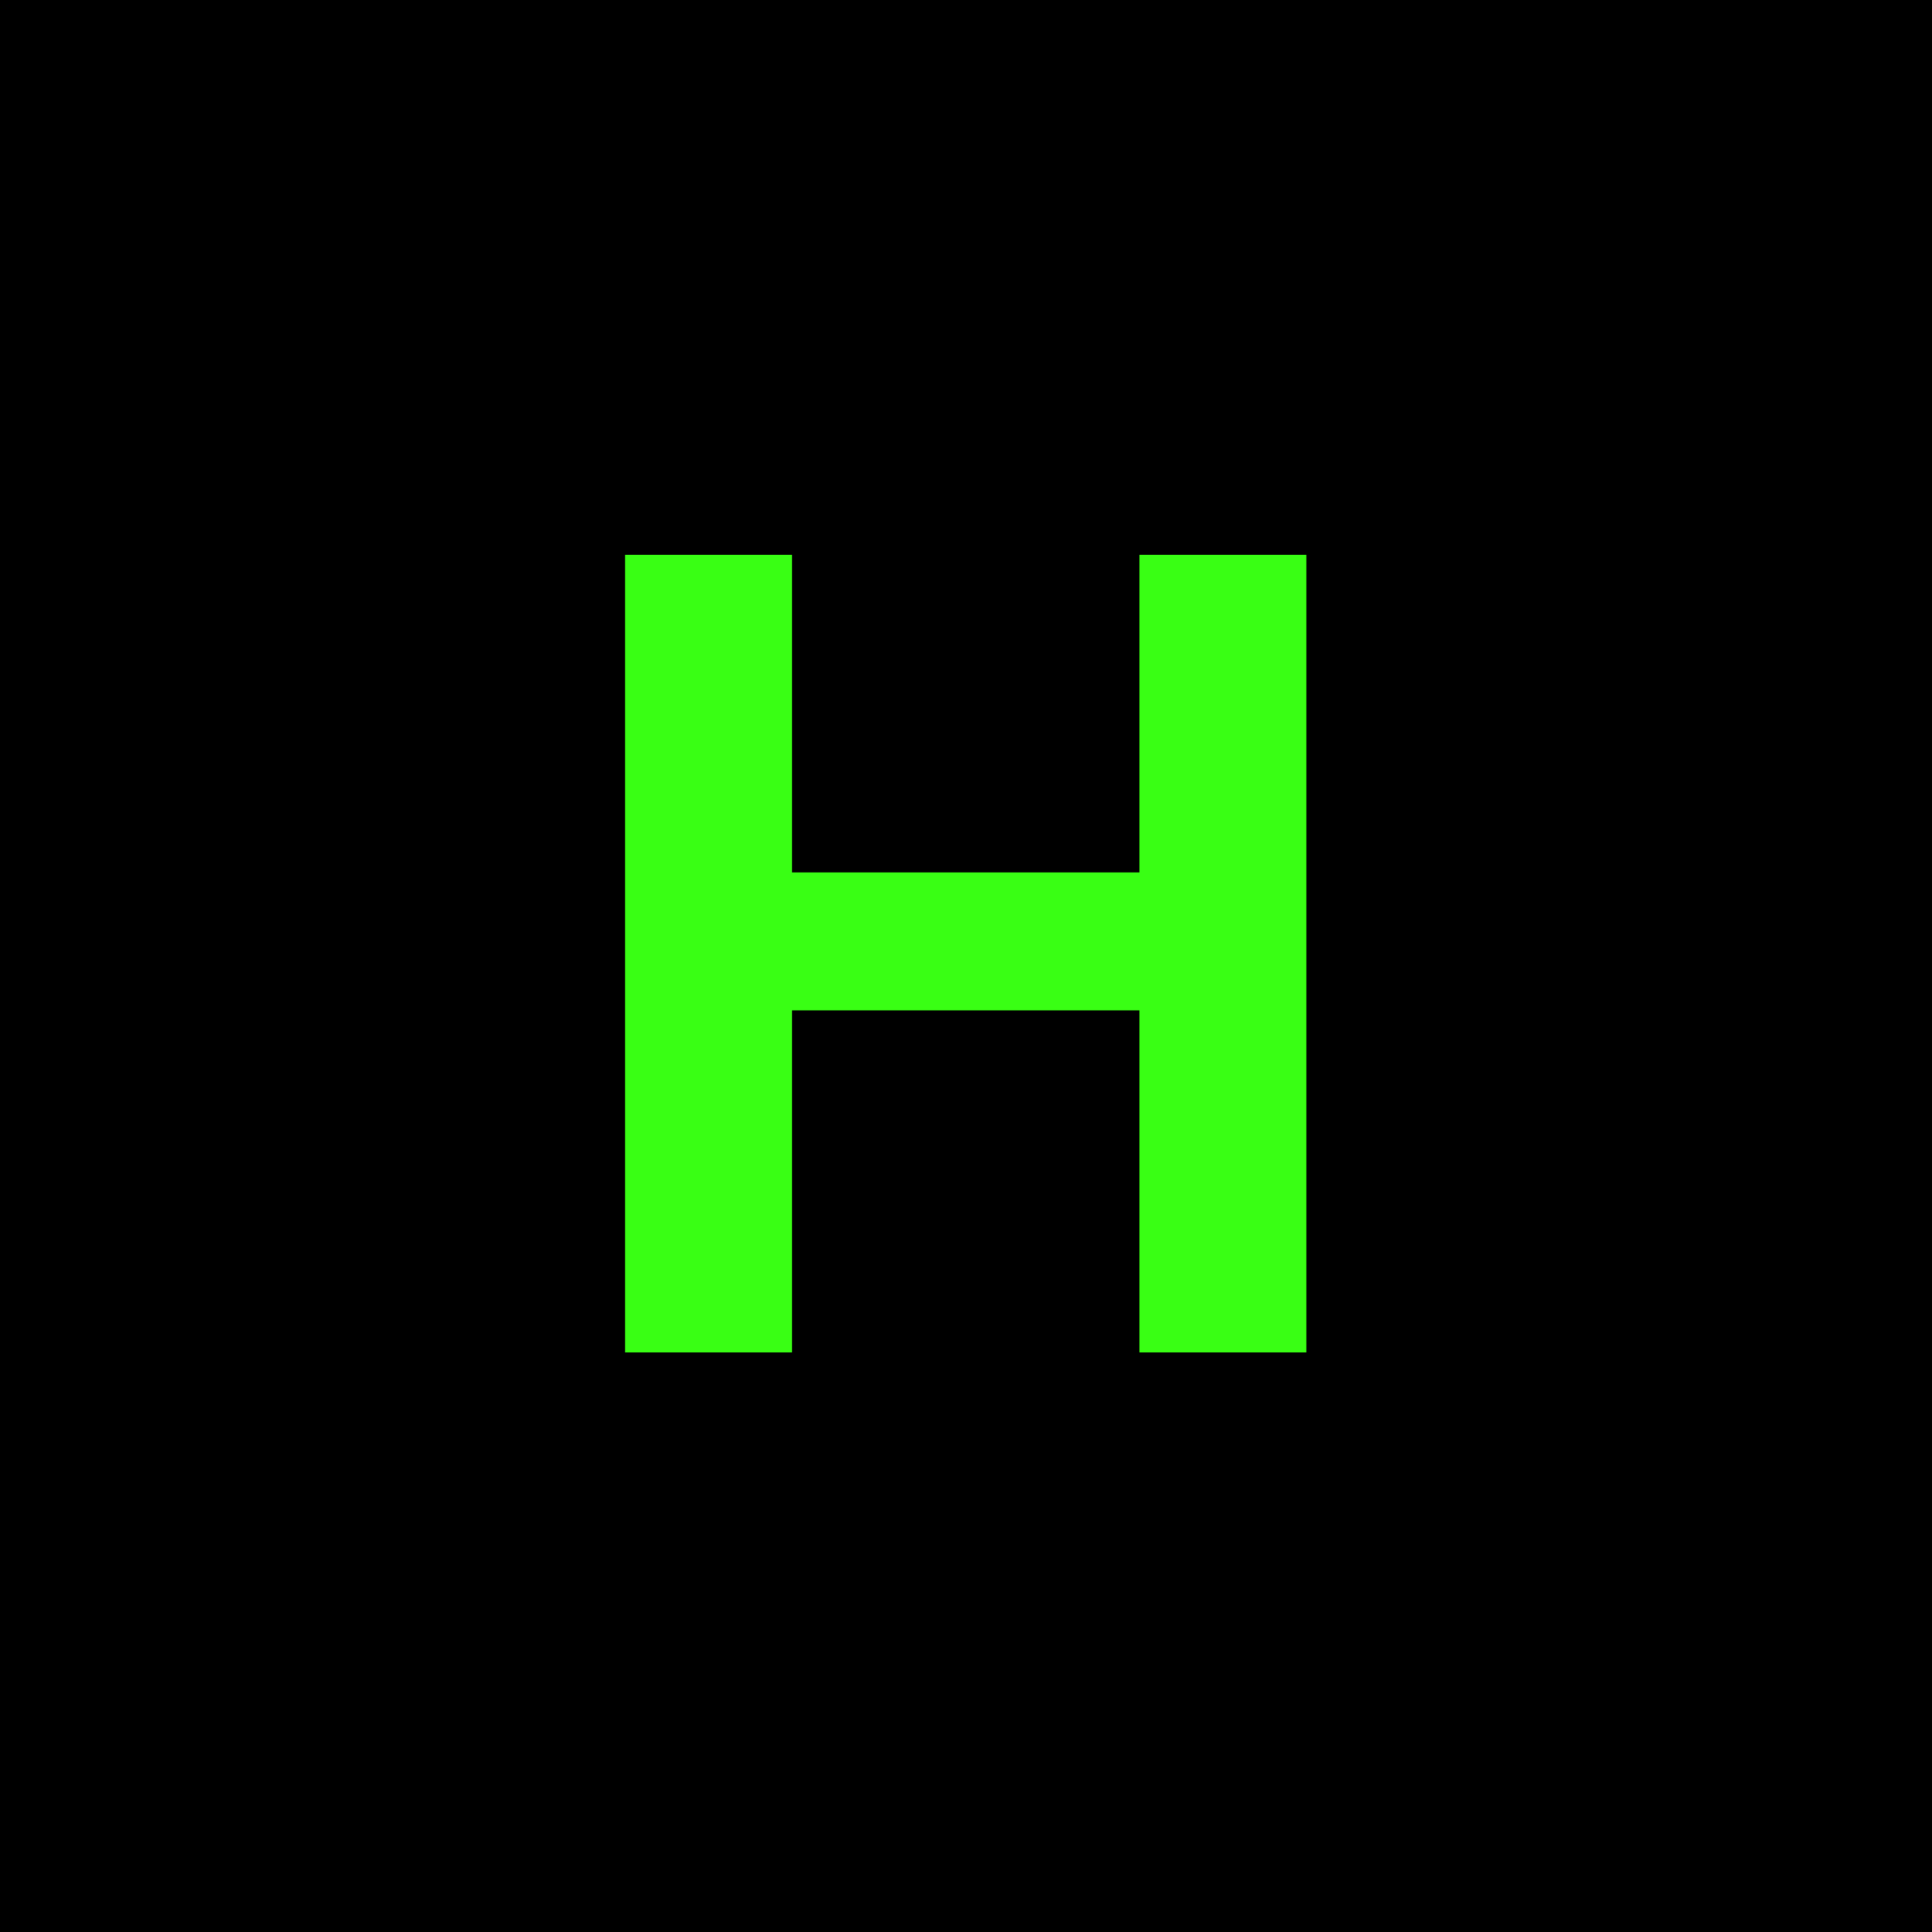
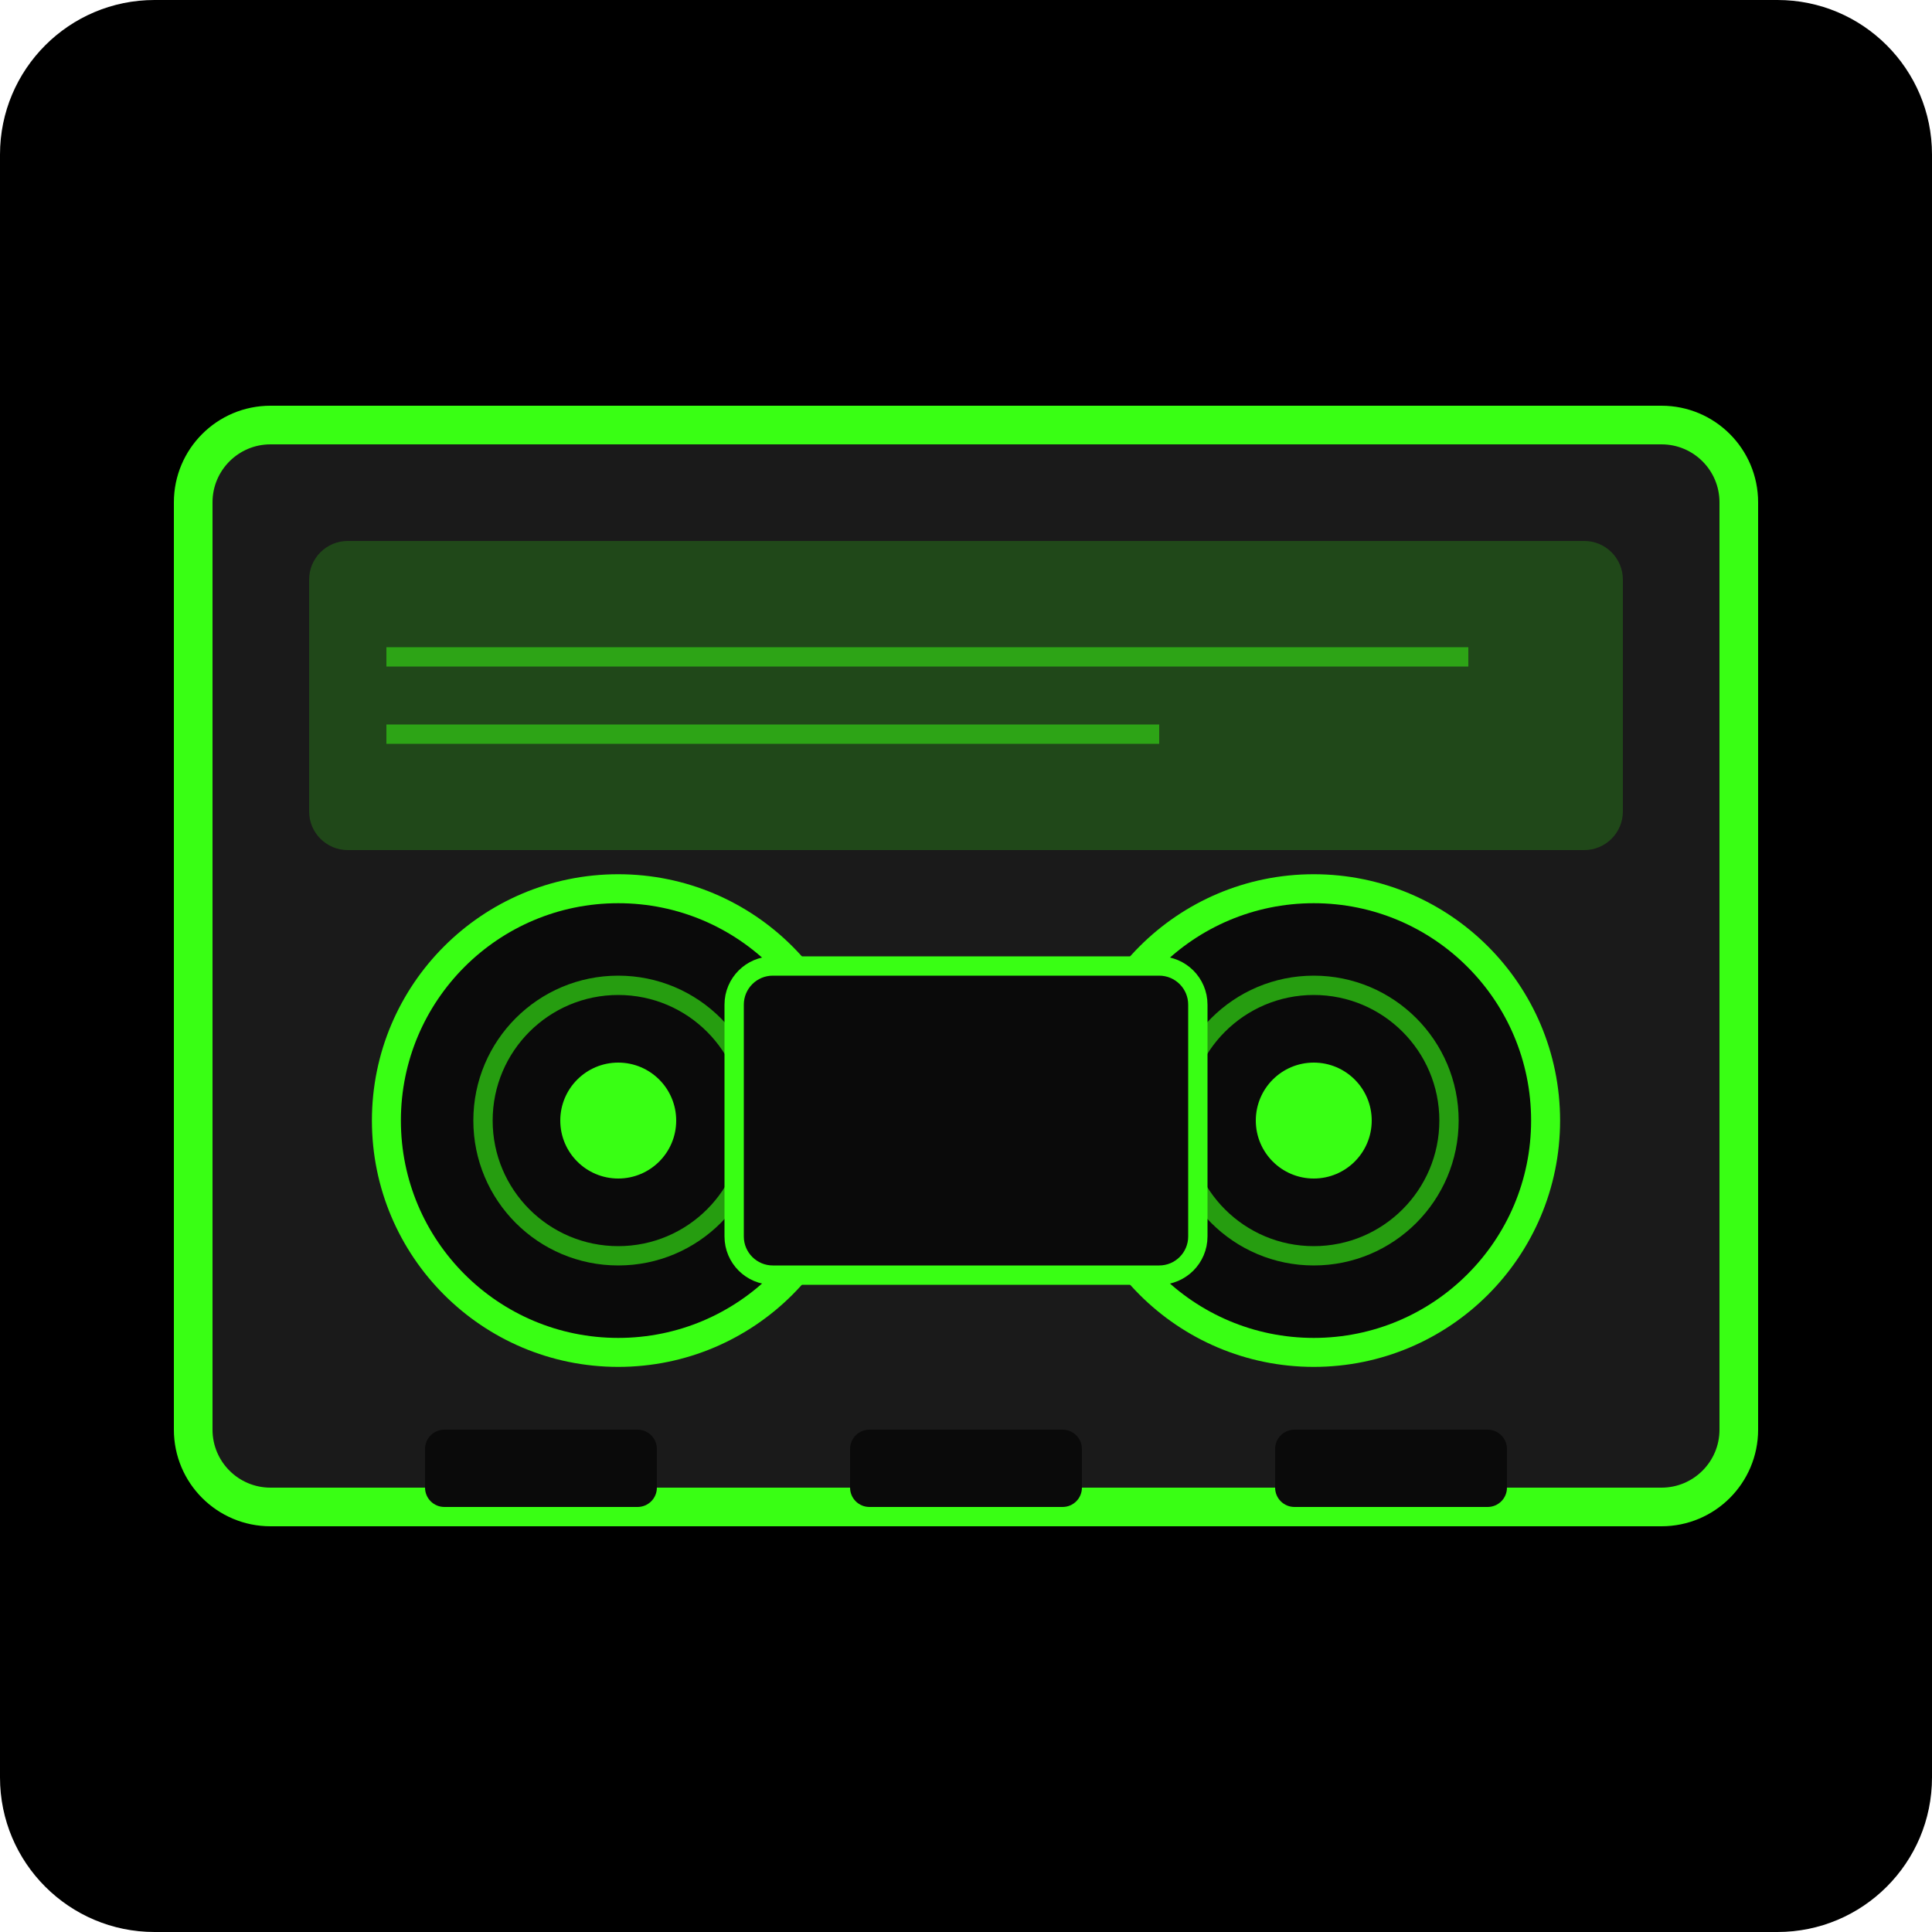
<svg xmlns="http://www.w3.org/2000/svg" viewBox="0 0 100 100">
-   <rect width="100" height="100" fill="#000000" />
-   <text x="50" y="70" font-family="Arial, sans-serif" font-size="60" font-weight="bold" fill="#39FF14" text-anchor="middle">H</text>
+   <rect width="100" height="100" fill="#000000" rx="8" />
+   <rect x="10" y="22" width="80" height="56" rx="4" fill="#1a1a1a" stroke="#39FF14" stroke-width="2" />
+   <rect x="16" y="28" width="68" height="16" rx="2" fill="#39FF14" opacity="0.2" />
+   <line x1="20" y1="34" x2="76" y2="34" stroke="#39FF14" stroke-width="1" opacity="0.5" />
+   <line x1="20" y1="38" x2="60" y2="38" stroke="#39FF14" stroke-width="1" opacity="0.5" />
+   <circle cx="32" cy="58" r="12" fill="#0a0a0a" stroke="#39FF14" stroke-width="1.5" />
+   <circle cx="32" cy="58" r="7" fill="none" stroke="#39FF14" stroke-width="1" opacity="0.6" />
+   <circle cx="32" cy="58" r="3" fill="#39FF14" />
+   <circle cx="68" cy="58" r="12" fill="#0a0a0a" stroke="#39FF14" stroke-width="1.5" />
+   <circle cx="68" cy="58" r="7" fill="none" stroke="#39FF14" stroke-width="1" opacity="0.6" />
+   <circle cx="68" cy="58" r="3" fill="#39FF14" />
+   <rect x="38" y="50" width="24" height="16" rx="2" fill="#0a0a0a" stroke="#39FF14" stroke-width="1" />
+   <rect x="22" y="74" width="12" height="4" rx="1" fill="#0a0a0a" />
+   <rect x="44" y="74" width="12" height="4" rx="1" fill="#0a0a0a" />
+   <rect x="66" y="74" width="12" height="4" rx="1" fill="#0a0a0a" />
</svg>
